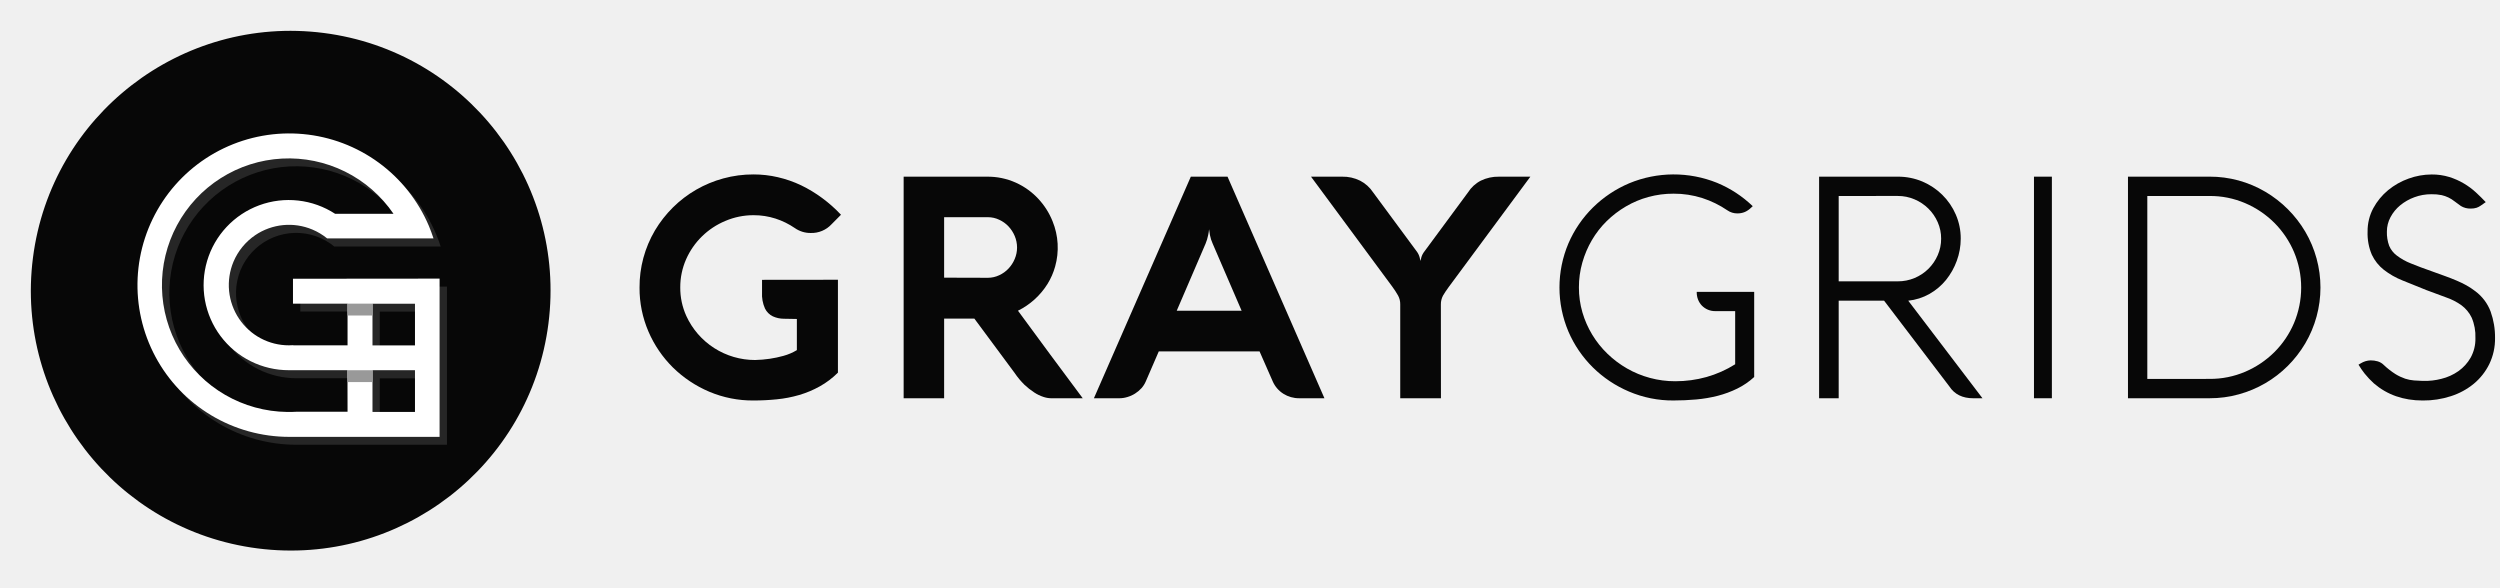
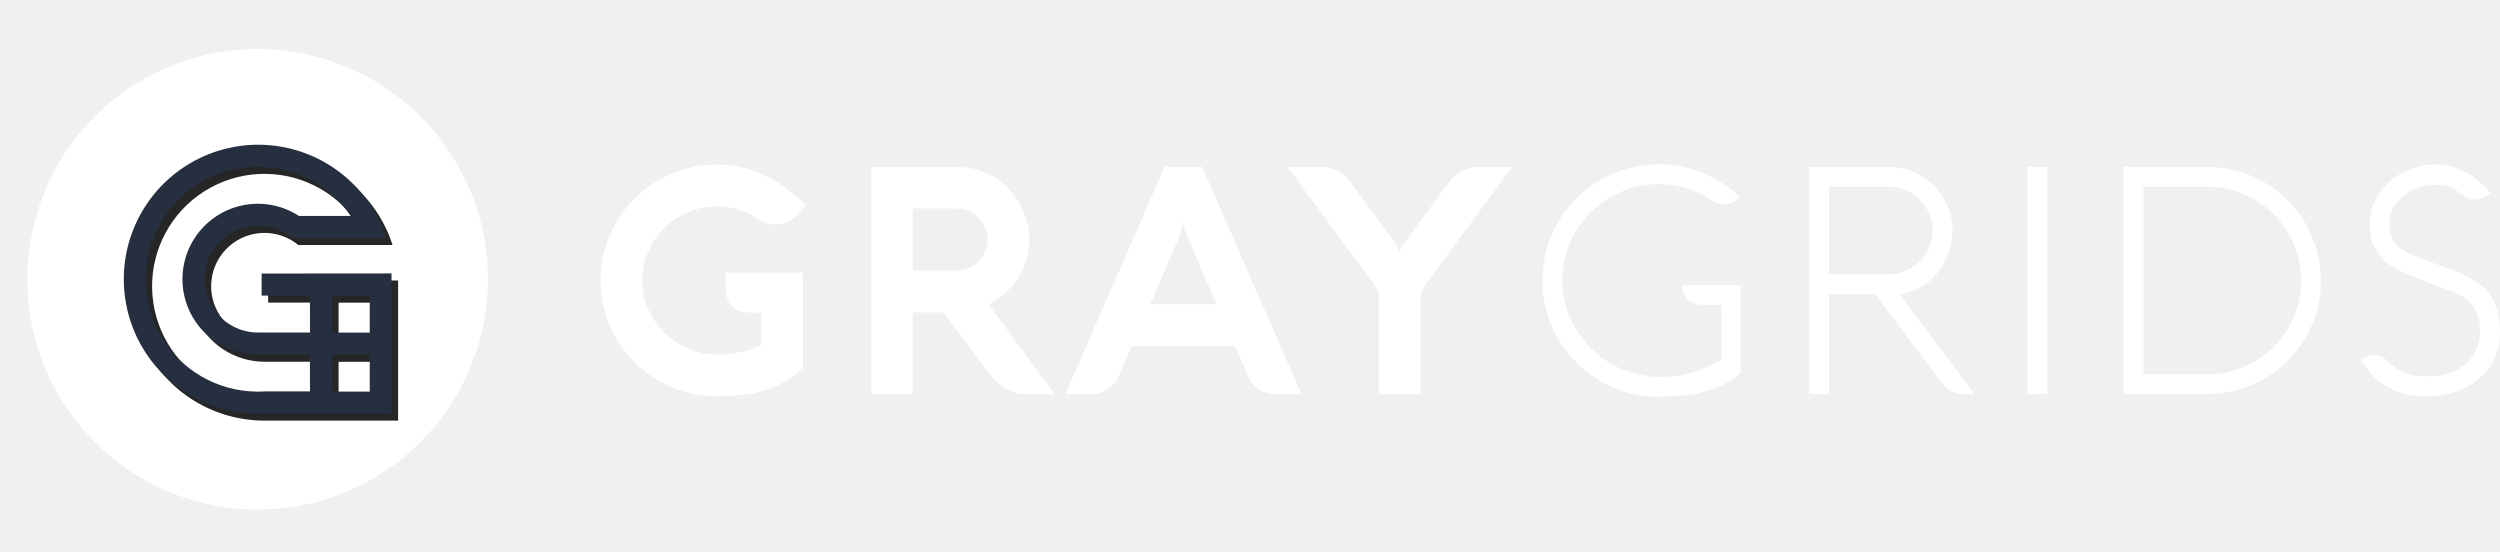
- <svg xmlns="http://www.w3.org/2000/svg" fill="none" height="47" viewBox="0 0 200 47" width="200">
-   <g fill="#070707">
-     <path d="m75.53 31.86h-3.238v-17.726h6.65c.803-.012 1.599.152 2.332.482.673.305 1.28.741 1.784 1.281.493.526.882 1.14 1.15 1.81.467 1.148.539 2.419.204 3.613-.137.493-.343.963-.612 1.398-.574.919-1.392 1.659-2.362 2.139.866 1.181 1.727 2.351 2.583 3.509.856 1.158 1.722 2.323 2.597 3.494h-2.544c-.209-.005-.416-.043-.613-.112-.256-.084-.499-.203-.723-.352-.278-.18-.539-.385-.78-.613-.293-.287-.555-.602-.784-.942l-3.226-4.354h-2.417zm3.512-9.637c.309-.002.615-.072.894-.204.28-.127.533-.308.743-.533.212-.225.382-.486.5-.772.122-.287.185-.596.186-.907 0-.317-.063-.631-.186-.924-.119-.285-.289-.547-.5-.772-.211-.224-.463-.404-.743-.531-.279-.134-.585-.204-.894-.204h-3.512v4.837z" />
-     <path d="m95.266 14.133h2.936l7.753 17.727h-2.019c-.446.004-.884-.12-1.262-.357-.378-.237-.676-.583-.855-.991l-1.054-2.399h-8.063l-1.039 2.399c-.085.2-.203.384-.348.546-.149.164-.319.307-.507.425-.19.121-.397.215-.614.278-.215.067-.438.1-.663.1h-2.019zm-1.127 10.724h5.19l-2.316-5.368c-.099-.218-.172-.446-.217-.68-.037-.204-.061-.364-.07-.47-.015.16-.04.319-.074.476-.046.231-.115.457-.205.674z" />
-     <path d="m115.276 31.86h-3.257v-7.51c.004-.246-.055-.489-.172-.705-.139-.243-.292-.479-.458-.705l-6.508-8.807h2.487c.499-.011.993.099 1.441.321.418.215.774.535 1.034.928l3.5 4.739c.103.137.179.292.225.458.041.155.063.256.071.296.016-.098.039-.195.07-.29.049-.169.131-.326.241-.464l3.488-4.726c.254-.402.611-.729 1.034-.946.449-.217.943-.325 1.441-.315h2.516l-6.525 8.819c-.098.133-.186.253-.258.366-.074.105-.142.214-.204.327-.057.106-.1.218-.129.335-.03.121-.045.245-.043.37z" />
-     <path d="m140.335 23.351v6.81c-.401.369-.854.68-1.343.921-.501.247-1.027.442-1.569.581-.568.145-1.147.243-1.732.295-.596.053-1.203.08-1.815.08-1.221.009-2.429-.234-3.55-.711-1.082-.457-2.067-1.114-2.9-1.937-.831-.823-1.495-1.797-1.954-2.868-.472-1.116-.715-2.313-.715-3.523 0-1.21.243-2.408.715-3.523.462-1.075 1.128-2.051 1.962-2.876.835-.822 1.818-1.479 2.9-1.937 2.246-.933 4.773-.946 7.029-.037 1.063.44 2.031 1.074 2.857 1.869l-.123.112c-.146.146-.317.265-.504.35-.192.08-.398.119-.605.116-.286.002-.565-.084-.798-.247-.617-.42-1.291-.75-2.003-.981-.744-.237-1.522-.356-2.303-.351-.68-.003-1.356.086-2.012.265-.632.171-1.239.426-1.803.758-.558.327-1.074.72-1.534 1.172-.46.453-.857.963-1.183 1.519-.33.564-.587 1.168-.765 1.796-.185.648-.276 1.318-.274 1.992-.002.674.092 1.346.28 1.994.368 1.258 1.058 2.399 2.005 3.312.47.454.994.848 1.561 1.174.577.331 1.196.586 1.839.758.658.178 1.338.267 2.022.265.845.003 1.688-.111 2.502-.338.809-.229 1.58-.572 2.291-1.019v-4.252h-1.582c-.203.004-.404-.035-.591-.112-.189-.077-.357-.193-.498-.338-.129-.138-.23-.299-.299-.475-.07-.182-.105-.374-.105-.569v-.049z" />
-     <path d="m147.095 31.86h-1.567v-17.727h6.291c.676-.005 1.346.127 1.969.388.596.252 1.138.613 1.596 1.065.459.453.825.988 1.079 1.578.265.609.399 1.266.395 1.929.001.604-.106 1.203-.315 1.77-.2.555-.492 1.073-.863 1.535-.368.452-.818.832-1.329 1.12-.52.293-1.096.476-1.692.537l5.94 7.806h-.739c-.859 0-1.497-.315-1.904-.938l-5.228-6.868h-3.633zm0-16.182v6.829h4.724c.462.003.922-.087 1.347-.266.413-.172.787-.42 1.104-.732.316-.313.568-.682.745-1.087.185-.42.279-.873.276-1.33.003-.455-.091-.905-.276-1.322-.358-.818-1.019-1.469-1.849-1.821-.424-.182-.884-.275-1.347-.272z" />
-     <path d="m164.15 31.86h-1.432v-17.727h1.432z" />
-     <path d="m170.238 31.859v-17.727h6.522c1.572-.006 3.117.412 4.47 1.212 1.315.776 2.412 1.872 3.189 3.186.797 1.355 1.218 2.899 1.218 4.472 0 1.573-.421 3.117-1.218 4.472-.388.654-.855 1.256-1.392 1.794-1.084 1.085-2.432 1.868-3.91 2.275-.767.213-1.56.32-2.357.317zm6.522-1.547c.983.008 1.957-.188 2.862-.574.866-.37 1.656-.902 2.326-1.565.669-.666 1.203-1.456 1.572-2.325.379-.901.574-1.868.574-2.845 0-.977-.195-1.945-.574-2.845-.37-.871-.904-1.662-1.572-2.332-.669-.666-1.459-1.199-2.326-1.571-.905-.387-1.878-.584-2.862-.576h-4.975v14.635z" />
-     <path d="m196.863 16.474c-.191-.131-.36-.255-.503-.369-.3-.24-.65-.408-1.025-.494-.27-.055-.545-.079-.821-.073-.465-.003-.929.079-1.365.241-.413.151-.798.371-1.137.649-.319.263-.583.586-.775.951-.188.354-.287.748-.286 1.149-.011.387.049.772.182 1.136.131.311.344.581.615.783.345.261.725.474 1.13.63.467.193 1.045.409 1.732.649.366.136.707.26 1.026.371.314.114.616.233.894.351.27.113.533.241.789.382.244.138.479.292.701.463.559.415.987.982 1.23 1.632.242.678.362 1.394.353 2.114.012.722-.146 1.436-.459 2.087-.297.606-.72 1.143-1.241 1.575-.541.444-1.163.781-1.832.994-.726.235-1.486.352-2.25.345-1.548 0-2.851-.457-3.912-1.371-.266-.241-.512-.503-.738-.783-.179-.226-.343-.464-.49-.712l.185-.11c.236-.145.506-.226.783-.235.193-.001.385.026.571.08.183.055.351.155.486.292.284.27.594.511.924.722.246.153.508.277.782.371.23.075.467.122.708.141.226.016.46.029.701.037.505.016 1.008-.04 1.495-.167.486-.118.946-.326 1.354-.612.403-.284.739-.653.982-1.081.264-.48.396-1.02.381-1.567.023-.559-.078-1.117-.298-1.632-.187-.393-.47-.734-.821-.994-.383-.272-.804-.486-1.249-.636-.48-.17-.998-.362-1.552-.575-.704-.28-1.346-.541-1.925-.777-.531-.212-1.03-.497-1.482-.847-.409-.322-.737-.734-.958-1.204-.249-.585-.364-1.218-.341-1.852-.008-.654.15-1.3.459-1.877.299-.551.701-1.041 1.186-1.44.489-.401 1.045-.714 1.641-.926.587-.213 1.207-.324 1.831-.327.483-.006.963.063 1.424.204.408.127.799.301 1.165.518.344.203.665.441.958.71.285.264.548.524.788.779l-.386.271c-.104.076-.218.136-.34.179-.152.048-.31.071-.468.067-.282.01-.562-.063-.802-.21z" />
-     <path d="m67.034 22.38v7.431c-.431.432-.921.802-1.455 1.1-.52.29-1.072.521-1.644.689-.583.17-1.181.286-1.785.345-.622.063-1.246.095-1.871.094-1.217.01-2.422-.23-3.542-.703-1.08-.458-2.064-1.114-2.901-1.934-.832-.824-1.496-1.798-1.958-2.872-.48-1.115-.724-2.316-.715-3.528-.009-1.605.417-3.182 1.233-4.567.4-.671.883-1.289 1.438-1.84 1.118-1.107 2.505-1.907 4.027-2.32.788-.216 1.603-.324 2.42-.321.657-.001 1.312.074 1.952.223.638.148 1.258.363 1.849.644.595.287 1.161.629 1.691 1.022.542.399 1.046.847 1.506 1.337l-.748.754c-.212.231-.471.413-.761.535-.289.122-.602.18-.916.17-.454.004-.898-.134-1.27-.395-.473-.324-.991-.579-1.537-.756-.568-.183-1.162-.275-1.759-.272-.777-.003-1.546.153-2.26.458-1.405.584-2.53 1.684-3.141 3.072-.311.709-.47 1.475-.466 2.249-.006.787.159 1.566.485 2.283.48 1.05 1.253 1.941 2.228 2.566.975.625 2.11.957 3.269.957.396-.009.79-.043 1.181-.1.369-.055.735-.133 1.095-.233.376-.103.736-.257 1.07-.458v-2.492l-1.027-.018c-.308.001-.613-.064-.894-.192-.274-.133-.495-.353-.629-.625-.182-.41-.263-.857-.236-1.304v-.992z" />
-     <path d="m43.874 25.893c1.457-11.387-6.593-21.799-17.981-23.256-11.387-1.457-21.799 6.593-23.256 17.981-1.457 11.387 6.593 21.799 17.981 23.256 11.387 1.457 21.799-6.593 23.256-17.981z" />
+ <svg xmlns="http://www.w3.org/2000/svg" fill="none" height="28" viewBox="0 0 127 28" width="127">
+   <clipPath id="a">
+     <path d="m0 .47h127v27h-127z" />
+   </clipPath>
+   <g clip-path="url(#a)">
+     <g fill="#fff">
+       <path d="m40.791 13.843v4.835c-.279.281-.596.522-.942.716-.337.188-.694.339-1.064.448-.378.111-.764.186-1.156.225-.403.041-.807.061-1.212.061-.788.006-1.568-.15-2.293-.458-.699-.298-1.337-.725-1.878-1.258-.539-.536-.969-1.171-1.268-1.869-.311-.725-.469-1.507-.463-2.296-.006-1.044.27-2.071.798-2.972.259-.437.572-.839.931-1.197.724-.721 1.622-1.241 2.607-1.51.51-.141 1.038-.211 1.567-.209.425-.001.85.048 1.264.145.413.096.814.237 1.197.419.385.187.752.409 1.095.665.351.26.677.551.975.87l-.484.491c-.137.15-.305.269-.492.348-.187.079-.39.117-.593.111-.294.002-.582-.087-.822-.257-.306-.211-.641-.377-.995-.492-.368-.119-.752-.179-1.139-.177-.503-.002-1.001.1-1.463.298-.91.38-1.638 1.096-2.034 1.999-.202.461-.305.96-.302 1.463-.004.512.103 1.019.314 1.486.311.683.811 1.263 1.443 1.669.631.406 1.366.623 2.117.623.256-.006.511-.028.765-.065.239-.036.476-.087.709-.152.244-.067.477-.167.693-.298v-1.622l-.665-.012c-.2.001-.397-.042-.579-.125-.177-.087-.32-.23-.407-.407-.118-.267-.17-.558-.153-.849v-.645z" />
+       <path d="m46.371 20.02h-2.11v-11.54h4.332c.523-.008 1.042.099 1.519.314.439.199.834.482 1.163.834.321.343.575.742.749 1.179.304.747.351 1.575.133 2.352-.089.321-.224.627-.399.91-.374.598-.907 1.08-1.539 1.393.564.769 1.125 1.53 1.683 2.284s1.122 1.512 1.692 2.275h-1.657c-.136-.003-.271-.028-.399-.073-.167-.055-.325-.132-.471-.229-.181-.117-.351-.251-.508-.399-.191-.187-.362-.392-.511-.613l-2.102-2.835h-1.575zm2.288-6.273c.202-.001.401-.047.583-.133.183-.083.347-.201.484-.347.138-.146.249-.317.326-.503.08-.187.121-.388.121-.591 0-.206-.041-.411-.121-.601-.078-.186-.188-.356-.326-.503-.137-.146-.302-.263-.484-.346-.182-.087-.381-.132-.583-.133h-2.288v3.149z" />
+       <path d="m59.16 8.48h1.909l5.042 11.54h-1.313c-.29.003-.575-.078-.821-.233-.246-.154-.44-.379-.556-.645l-.685-1.562h-5.242l-.676 1.562c-.055.13-.132.25-.226.355-.097.107-.208.2-.33.277-.124.079-.258.14-.399.181-.14.043-.285.065-.431.065h-1.313zm-.733 6.981h3.375l-1.506-3.494c-.064-.142-.112-.29-.141-.443-.024-.133-.04-.237-.045-.306-.01.104-.026.208-.048.31-.03.15-.074.297-.133.439z" />
+       <path d="m72.169 20.02h-2.12v-4.889c.003-.16-.036-.318-.112-.459-.091-.158-.19-.312-.298-.459l-4.237-5.733h1.619c.325-.007.647.065.938.209.272.14.504.348.673.604l2.279 3.085c.067.089.116.19.146.298.027.101.041.166.047.193.01-.064.025-.127.045-.189.032-.11.085-.213.157-.302l2.271-3.077c.165-.262.398-.475.673-.616.292-.142.613-.212.938-.205h1.637l-4.247 5.741c-.064.086-.121.165-.168.238-.048.069-.092.14-.133.213-.037.069-.065.142-.084.218-.02.079-.029.16-.028.241z" />
+       <path d="m88.433 14.48v4.444c-.259.241-.552.443-.869.601-.324.161-.664.288-1.015.379-.368.094-.742.159-1.12.193-.386.035-.778.052-1.175.052-.789.006-1.571-.152-2.296-.464-.7-.298-1.336-.727-1.876-1.264-.537-.537-.967-1.172-1.264-1.872-.305-.728-.463-1.51-.463-2.299 0-.789.157-1.571.463-2.299.298-.702.729-1.339 1.269-1.877.54-.536 1.176-.965 1.876-1.264 1.453-.609 3.088-.617 4.547-.024.687.287 1.314.701 1.848 1.22l-.08.073c-.094.095-.204.173-.326.229-.124.052-.257.078-.391.076-.185.001-.365-.055-.516-.161-.399-.274-.836-.49-1.296-.64-.481-.155-.984-.232-1.49-.229-.44-.002-.877.056-1.301.173-.409.112-.802.278-1.167.495-.361.213-.694.47-.992.765-.297.295-.554.629-.765.991-.214.368-.38.762-.495 1.172-.119.423-.179.86-.177 1.3-.002.44.059.878.181 1.301.238.821.685 1.566 1.297 2.162.303.296.643.553 1.01.766.373.216.773.382 1.189.495.426.116.866.174 1.308.173.547.002 1.092-.072 1.619-.221.523-.149 1.022-.373 1.482-.665v-2.775h-1.023c-.132.002-.262-.023-.383-.073-.121-.051-.231-.126-.322-.221-.084-.09-.149-.195-.193-.31-.045-.118-.068-.244-.068-.371v-.032z" />
+       <path d="m92.912 20.02h-1.007v-11.54h4.043c.435-.004.865.083 1.265.253.383.164.731.399 1.026.693.295.295.53.643.693 1.027.17.397.257.824.254 1.256.001.393-.068.783-.202 1.152-.129.361-.316.699-.555.999-.236.294-.526.542-.854.729-.334.191-.704.31-1.087.35l3.817 5.082h-.475c-.552 0-.962-.205-1.224-.611l-3.359-4.471h-2.335zm0-10.534v4.446h3.036c.297.002.592-.057.866-.173.265-.112.505-.273.709-.476.203-.204.365-.444.479-.708.119-.273.179-.568.177-.866.002-.296-.058-.589-.177-.861-.23-.532-.655-.956-1.188-1.185-.273-.119-.568-.179-.866-.177z" />
+       <path d="m103.993 20.02h-1.007v-11.54h1.007z" />
+       <path d="m107.883 20.02v-11.54h4.245c1.023-.004 2.028.268 2.909.789.856.505 1.57 1.218 2.075 2.074.519.882.793 1.887.793 2.911s-.274 2.029-.793 2.911c-.252.426-.556.818-.906 1.168-.705.706-1.582 1.216-2.545 1.481-.499.139-1.015.208-1.533.206zm4.245-1.007c.64.005 1.274-.122 1.862-.374.564-.241 1.078-.587 1.514-1.019.435-.434.783-.948 1.023-1.514.246-.586.374-1.216.374-1.852s-.128-1.266-.374-1.852c-.241-.567-.588-1.082-1.023-1.518-.436-.434-.949-.781-1.514-1.023-.588-.252-1.222-.38-1.862-.375h-3.238v9.527z" />
+       <path d="m125.222 9.993c-.123-.085-.232-.166-.325-.241-.195-.156-.422-.266-.666-.322-.175-.036-.353-.052-.532-.048-.302-.002-.602.051-.886.157-.267.099-.516.242-.737.423-.207.171-.378.382-.502.62-.123.231-.186.488-.185.749-.008.252.031.504.117.741.085.203.223.379.399.511.224.171.471.309.733.411.303.126.678.267 1.124.423.237.089.458.169.665.242.203.074.399.152.58.229.174.074.345.157.511.249.158.09.31.191.455.302.363.271.64.64.798 1.064.157.442.234.909.229 1.378.007.471-.095.936-.298 1.361-.193.395-.467.745-.805 1.027-.351.289-.755.509-1.188.648-.471.153-.964.229-1.459.225-1.004 0-1.85-.298-2.537-.894-.173-.157-.333-.328-.479-.511-.116-.147-.223-.302-.318-.464l.12-.072c.153-.095.328-.147.508-.153.125-.001.25.017.37.052.119.036.228.101.315.19.185.176.385.334.6.471.159.1.329.181.507.242.149.049.303.08.459.092.147.011.299.019.455.024.327.01.653-.026.969-.109.315-.077.613-.212.878-.399.262-.185.48-.426.638-.705.171-.313.256-.665.246-1.022.015-.365-.051-.728-.193-1.064-.122-.256-.304-.479-.532-.648-.249-.177-.522-.317-.81-.415-.312-.111-.647-.236-1.007-.375-.457-.182-.873-.352-1.248-.507-.345-.138-.669-.324-.962-.552-.265-.21-.478-.479-.621-.785-.161-.382-.237-.794-.221-1.208-.006-.426.097-.848.298-1.224.193-.36.455-.678.769-.939.317-.261.677-.466 1.064-.604.381-.139.783-.211 1.188-.213.313-.004.624.041.923.133.264.083.518.196.756.338.222.132.431.287.621.463.184.172.355.341.511.508l-.25.177c-.068.049-.142.089-.221.117-.098.032-.201.046-.303.044-.184.006-.364-.041-.521-.137z" />
+       <path d="m24.691 15.671c.82-6.408-3.711-12.268-10.119-13.088-6.408-.82-12.268 3.711-13.088 10.119-.82 6.408 3.711 12.268 10.119 13.088 6.408.82 12.268-3.711 13.088-10.119z" />
+     </g>
+     <path d="m13.621 14.25v1.121h2.456v1.876h-2.438v-.007c-.065 0-.133.007-.198.007-.362.001-.721-.071-1.055-.211-.485-.205-.901-.546-1.197-.982-.364-.539-.522-1.191-.444-1.837.077-.646.385-1.242.866-1.68s1.103-.688 1.754-.705c.65-.017 1.285.201 1.788.614h4.789c-.061-.192-.133-.38-.209-.564-.48-1.138-1.26-2.124-2.256-2.854-.996-.73-2.172-1.176-3.402-1.291s-2.467.106-3.582.639c-1.114.533-2.063 1.358-2.746 2.387-.683 1.029-1.073 2.224-1.131 3.458s.221 2.46.805 3.548 1.452 1.998 2.512 2.631 2.272.969 3.507.968h6.784v-7.121zm2.456 5.986h-2.261c-.085 0-.173.009-.266.011h-.197c-.98-.014-1.941-.28-2.788-.772-.848-.493-1.554-1.196-2.051-2.041-.497-.845-.768-1.804-.787-2.784-.019-.98.215-1.949.68-2.813.464-.864 1.143-1.593 1.971-2.118.828-.525 1.778-.828 2.757-.879s1.955.15 2.834.586c.879.435 1.63 1.09 2.182 1.9h-2.631c-.5-.323-1.069-.525-1.661-.589s-1.191.01-1.749.217-1.061.542-1.467.977c-.406.435-.706.959-.874 1.531-.168.571-.201 1.174-.096 1.76s.345 1.14.702 1.617c.356.477.819.865 1.352 1.131.532.267 1.12.406 1.715.406h2.638zm3.036.011h-1.913l.011-.007h-.011v-1.862h1.913zm0-2.997h-1.913v-1.876h1.913z" fill="#262626" />
+     <path d="m13.29 13.896v1.121h2.457v1.876h-2.441v-.007c-.065 0-.133.007-.197.007-.444.001-.882-.108-1.274-.317-.392-.209-.726-.511-.973-.88-.251-.374-.405-.804-.449-1.253-.044-.448.025-.9.199-1.316.205-.486.546-.902.983-1.197.373-.252.804-.406 1.252-.45.448-.044.9.025 1.315.2.24.101.464.235.665.399h4.789c-.062-.192-.133-.38-.209-.564-.482-1.136-1.263-2.12-2.259-2.848s-2.171-1.172-3.4-1.286c-1.229-.114-2.465.108-3.578.641-1.113.533-2.061 1.357-2.743 2.385-.682 1.028-1.073 2.222-1.131 3.455-.058 1.232.219 2.458.801 3.546s1.449 1.998 2.507 2.633c1.058.635 2.268.972 3.502.974h6.784v-7.125zm2.457 5.986h-2.261c-.086 0-.173.009-.266.011h-.193c-.981-.012-1.942-.277-2.791-.769-.849-.492-1.556-1.194-2.054-2.039-.498-.845-.77-1.804-.79-2.785s.214-1.95.678-2.814c.464-.864 1.143-1.594 1.971-2.12.828-.526 1.778-.829 2.757-.881.98-.052 1.956.15 2.835.585.879.435 1.631 1.09 2.183 1.901h-2.628c-.5-.325-1.069-.529-1.662-.596-.593-.067-1.193.006-1.753.213-.56.206-1.063.541-1.471.976-.408.436-.708.96-.877 1.533-.169.572-.202 1.176-.097 1.763.106.587.347 1.142.704 1.619.358.477.822.865 1.356 1.131.534.266 1.123.404 1.719.403h2.638zm3.036.011h-1.913l.009-.007h-.009v-1.873h1.913zm0-2.997h-1.913v-1.876h1.913z" fill="#252f3f" />
+     <path d="m15.747 18.015h1.123v.533h-1.123z" fill="#252f3f" />
+     <path d="m14.838 15.017h.909v.533h1.121v-.533h.823v-.001h-2.853z" fill="#252f3f" />
  </g>
-   <path d="m24.026 22.929v1.993h4.363v3.333h-4.333v-.012c-.116 0-.236.012-.352.012-.644.002-1.281-.126-1.874-.376-.862-.365-1.601-.97-2.127-1.744-.647-.958-.927-2.117-.789-3.264.138-1.148.683-2.208 1.538-2.986.855-.778 1.961-1.223 3.116-1.253 1.155-.03 2.283.357 3.177 1.09h8.509c-.109-.34-.236-.676-.371-1.002-.854-2.022-2.239-3.774-4.01-5.071-1.77-1.297-3.859-2.089-6.044-2.293-2.185-.204-4.385.188-6.364 1.135-1.98.947-3.666 2.413-4.879 4.242-1.213 1.829-1.907 3.952-2.009 6.145s.392 4.371 1.43 6.305c1.038 1.934 2.581 3.55 4.464 4.676 1.883 1.127 4.037 1.721 6.232 1.721h12.055v-12.653zm4.363 10.637h-4.018c-.151 0-.307.017-.473.019h-.35c-1.742-.025-3.449-.497-4.955-1.373-1.506-.876-2.762-2.124-3.645-3.626-.883-1.502-1.365-3.206-1.399-4.948s.382-3.463 1.208-4.998c.825-1.535 2.031-2.831 3.503-3.764 1.472-.933 3.159-1.471 4.899-1.562 1.74-.091 3.474.267 5.035 1.041 1.561.774 2.897 1.936 3.878 3.376h-4.675c-.889-.574-1.9-.932-2.952-1.047s-2.116.017-3.108.386c-.992.368-1.885.963-2.607 1.736-.722.773-1.254 1.705-1.553 2.72-.299 1.015-.358 2.086-.171 3.127.187 1.042.614 2.025 1.247 2.873.633.848 1.456 1.536 2.402 2.01.946.474 1.989.722 3.048.722h4.687zm5.394.019h-3.399l.019-.012h-.019v-3.309h3.399zm0-5.325h-3.399v-3.333h3.399z" fill="#262626" />
-   <path d="m23.438 22.3v1.993h4.366v3.333h-4.337v-.012c-.116 0-.236.012-.35.012-.789.002-1.567-.192-2.263-.563s-1.29-.908-1.729-1.564c-.446-.665-.72-1.429-.798-2.226-.077-.797.044-1.6.353-2.338.364-.863.971-1.602 1.747-2.127.663-.447 1.428-.722 2.225-.8.796-.077 1.6.045 2.337.355.426.179.824.418 1.182.709h8.509c-.111-.341-.236-.676-.371-1.002-.857-2.018-2.244-3.767-4.014-5.06-1.77-1.293-3.858-2.083-6.042-2.284-2.183-.202-4.38.192-6.358 1.138-1.978.947-3.662 2.411-4.874 4.238-1.212 1.827-1.907 3.948-2.01 6.138-.103 2.19.389 4.367 1.424 6.3 1.035 1.933 2.574 3.549 4.454 4.678 1.88 1.128 4.03 1.726 6.223 1.731h12.055v-12.66zm4.366 10.637h-4.018c-.154 0-.307.017-.473.019h-.343c-1.743-.022-3.45-.493-4.958-1.367-1.508-.874-2.765-2.122-3.651-3.623s-1.369-3.205-1.404-4.948c-.035-1.742.38-3.465 1.204-5.0.824-1.536 2.03-2.833 3.502-3.767 1.472-.934 3.159-1.473 4.9-1.565 1.74-.092 3.475.266 5.037 1.04 1.562.774 2.898 1.937 3.879 3.377h-4.671c-.889-.578-1.9-.941-2.954-1.059-1.054-.118-2.12.011-3.115.378-.995.367-1.89.961-2.614 1.735-.725.774-1.258 1.706-1.558 2.723-.3 1.017-.359 2.09-.172 3.133.188 1.043.616 2.029 1.252 2.877s1.461 1.537 2.409 2.01c.949.473 1.995.718 3.055.716h4.687zm5.394.019h-3.399l.017-.012h-.017v-3.328h3.399zm0-5.325h-3.399v-3.333h3.399z" fill="#fff" />
-   <path d="m27.803 29.618h1.995v.948h-1.995z" fill="#999" />
-   <path d="m26.189 24.293h1.614v.948h1.993v-.948h1.463v-.002h-5.07z" fill="#999" />
</svg>
